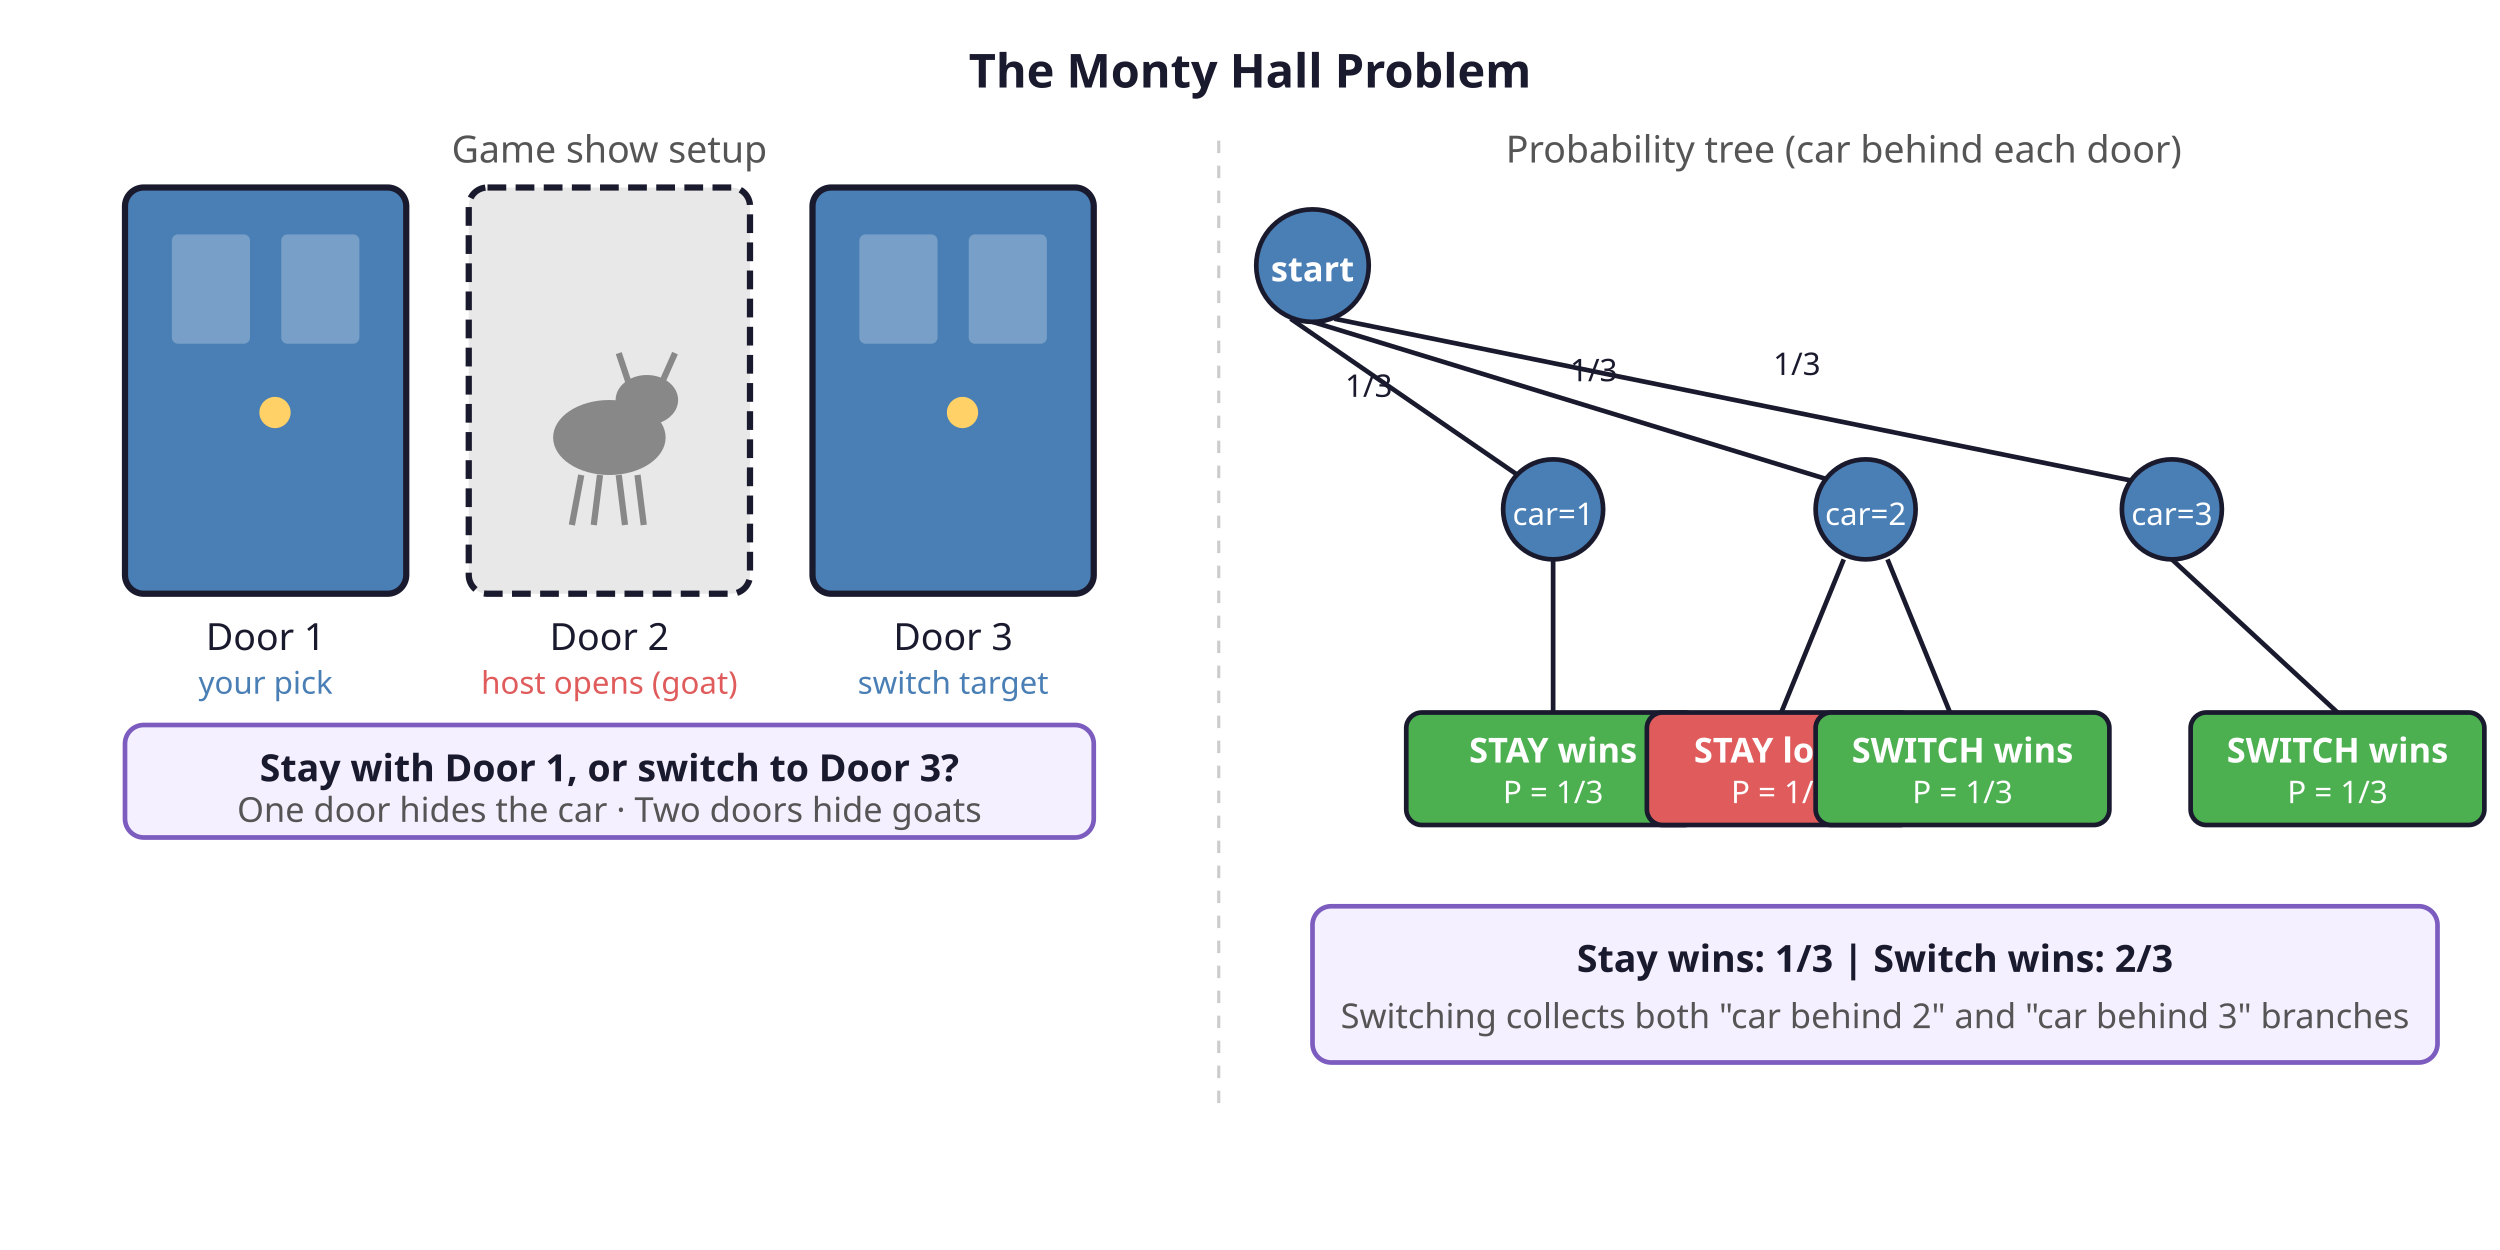
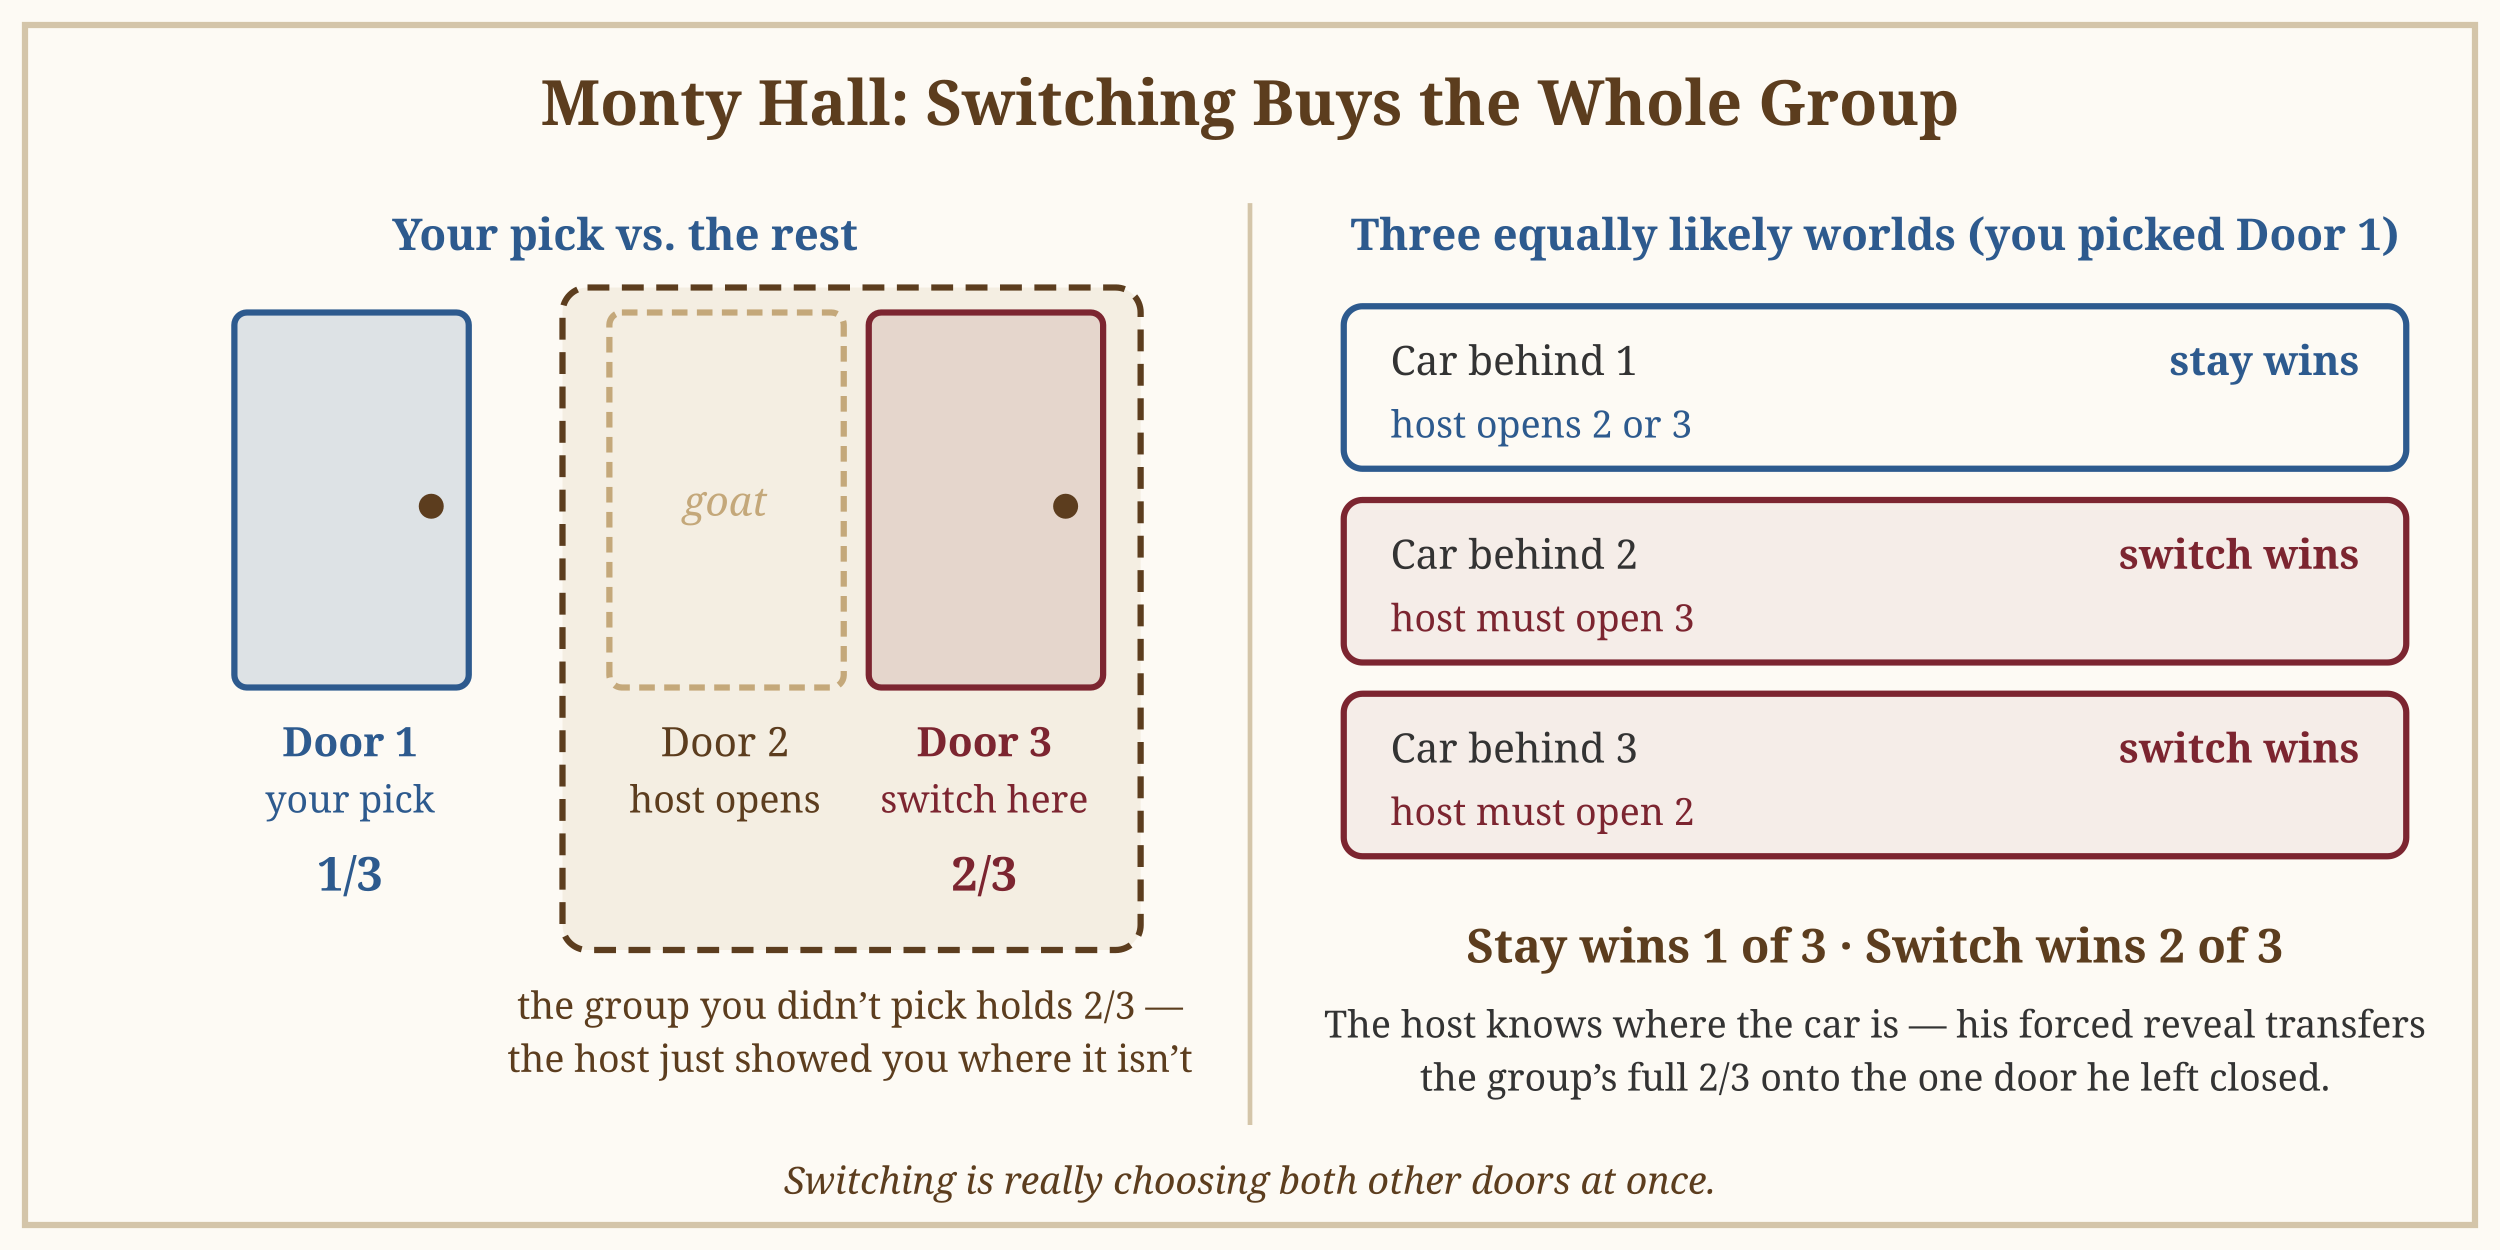
<svg xmlns="http://www.w3.org/2000/svg" viewBox="0 0 800 400">
-   <rect width="800" height="400" fill="#ffffff" />
-   <text x="400" y="28" font-family="sans-serif" font-size="15" font-weight="bold" fill="#1a1a2e" text-anchor="middle">The Monty Hall Problem</text>
-   <text x="195" y="52" font-family="sans-serif" font-size="12" fill="#555" text-anchor="middle">Game show setup</text>
-   <rect x="40" y="60" width="90" height="130" rx="6" fill="#4a7fb5" stroke="#1a1a2e" stroke-width="2" />
-   <rect x="55" y="75" width="25" height="35" rx="2" fill="#ffffff" opacity="0.25" />
-   <rect x="90" y="75" width="25" height="35" rx="2" fill="#ffffff" opacity="0.25" />
-   <circle cx="88" cy="132" r="5" fill="#ffd166" />
-   <text x="85" y="208" font-family="sans-serif" font-size="12" fill="#1a1a2e" text-anchor="middle">Door 1</text>
-   <text x="85" y="222" font-family="sans-serif" font-size="10" fill="#4a7fb5" text-anchor="middle">your pick</text>
-   <rect x="150" y="60" width="90" height="130" rx="6" fill="#e8e8e8" stroke="#1a1a2e" stroke-width="2" stroke-dasharray="6,3" />
-   <ellipse cx="195" cy="140" rx="18" ry="12" fill="#888" />
-   <ellipse cx="207" cy="128" rx="10" ry="8" fill="#888" />
-   <line x1="186" y1="152" x2="183" y2="168" stroke="#888" stroke-width="2" />
-   <line x1="192" y1="152" x2="190" y2="168" stroke="#888" stroke-width="2" />
-   <line x1="198" y1="152" x2="200" y2="168" stroke="#888" stroke-width="2" />
-   <line x1="204" y1="152" x2="206" y2="168" stroke="#888" stroke-width="2" />
-   <line x1="201" y1="122" x2="198" y2="113" stroke="#888" stroke-width="2" />
-   <line x1="212" y1="122" x2="216" y2="113" stroke="#888" stroke-width="2" />
-   <text x="195" y="208" font-family="sans-serif" font-size="12" fill="#1a1a2e" text-anchor="middle">Door 2</text>
-   <text x="195" y="222" font-family="sans-serif" font-size="10" fill="#e05c5c" text-anchor="middle">host opens (goat)</text>
-   <rect x="260" y="60" width="90" height="130" rx="6" fill="#4a7fb5" stroke="#1a1a2e" stroke-width="2" />
-   <rect x="275" y="75" width="25" height="35" rx="2" fill="#ffffff" opacity="0.25" />
-   <rect x="310" y="75" width="25" height="35" rx="2" fill="#ffffff" opacity="0.25" />
-   <circle cx="308" cy="132" r="5" fill="#ffd166" />
-   <text x="305" y="208" font-family="sans-serif" font-size="12" fill="#1a1a2e" text-anchor="middle">Door 3</text>
-   <text x="305" y="222" font-family="sans-serif" font-size="10" fill="#4a7fb5" text-anchor="middle">switch target</text>
-   <rect x="40" y="232" width="310" height="36" rx="6" fill="#f5f0ff" stroke="#7c5cbf" stroke-width="1.5" />
-   <text x="195" y="250" font-family="sans-serif" font-size="12" font-weight="bold" fill="#1a1a2e" text-anchor="middle">Stay with Door 1, or switch to Door 3?</text>
-   <text x="195" y="263" font-family="sans-serif" font-size="11" fill="#555" text-anchor="middle">One door hides the car · Two doors hide goats</text>
-   <text x="590" y="52" font-family="sans-serif" font-size="12" fill="#555" text-anchor="middle">Probability tree (car behind each door)</text>
-   <circle cx="420" cy="85" r="18" fill="#4a7fb5" stroke="#1a1a2e" stroke-width="1.5" />
-   <text x="420" y="90" font-family="sans-serif" font-size="11" fill="#fff" text-anchor="middle" font-weight="bold">start</text>
-   <line x1="413" y1="102" x2="490" y2="155" stroke="#1a1a2e" stroke-width="1.5" />
-   <text x="438" y="127" font-family="sans-serif" font-size="10" fill="#1a1a2e" text-anchor="middle">1/3</text>
-   <circle cx="497" cy="163" r="16" fill="#4a7fb5" stroke="#1a1a2e" stroke-width="1.5" />
-   <text x="497" y="168" font-family="sans-serif" font-size="10" fill="#fff" text-anchor="middle">car=1</text>
-   <line x1="420" y1="103" x2="590" y2="155" stroke="#1a1a2e" stroke-width="1.5" />
-   <text x="510" y="122" font-family="sans-serif" font-size="10" fill="#1a1a2e" text-anchor="middle">1/3</text>
-   <circle cx="597" cy="163" r="16" fill="#4a7fb5" stroke="#1a1a2e" stroke-width="1.5" />
-   <text x="597" y="168" font-family="sans-serif" font-size="10" fill="#fff" text-anchor="middle">car=2</text>
-   <line x1="427" y1="102" x2="688" y2="155" stroke="#1a1a2e" stroke-width="1.5" />
-   <text x="575" y="120" font-family="sans-serif" font-size="10" fill="#1a1a2e" text-anchor="middle">1/3</text>
-   <circle cx="695" cy="163" r="16" fill="#4a7fb5" stroke="#1a1a2e" stroke-width="1.5" />
-   <text x="695" y="168" font-family="sans-serif" font-size="10" fill="#fff" text-anchor="middle">car=3</text>
-   <line x1="497" y1="179" x2="497" y2="228" stroke="#1a1a2e" stroke-width="1.5" />
-   <rect x="450" y="228" width="94" height="36" rx="5" fill="#4caf50" stroke="#1a1a2e" stroke-width="1.5" />
-   <text x="497" y="244" font-family="sans-serif" font-size="11" font-weight="bold" fill="#fff" text-anchor="middle">STAY wins</text>
-   <text x="497" y="257" font-family="sans-serif" font-size="10" fill="#fff" text-anchor="middle">P = 1/3</text>
-   <line x1="590" y1="179" x2="570" y2="228" stroke="#1a1a2e" stroke-width="1.5" />
-   <line x1="604" y1="179" x2="624" y2="228" stroke="#1a1a2e" stroke-width="1.5" />
-   <rect x="527" y="228" width="86" height="36" rx="5" fill="#e05c5c" stroke="#1a1a2e" stroke-width="1.5" />
-   <text x="570" y="244" font-family="sans-serif" font-size="11" font-weight="bold" fill="#fff" text-anchor="middle">STAY loses</text>
-   <text x="570" y="257" font-family="sans-serif" font-size="10" fill="#fff" text-anchor="middle">P = 1/3</text>
-   <rect x="581" y="228" width="94" height="36" rx="5" fill="#4caf50" stroke="#1a1a2e" stroke-width="1.5" />
-   <text x="628" y="244" font-family="sans-serif" font-size="11" font-weight="bold" fill="#fff" text-anchor="middle">SWITCH wins</text>
-   <text x="628" y="257" font-family="sans-serif" font-size="10" fill="#fff" text-anchor="middle">P = 1/3</text>
-   <line x1="695" y1="179" x2="748" y2="228" stroke="#1a1a2e" stroke-width="1.5" />
-   <rect x="701" y="228" width="94" height="36" rx="5" fill="#4caf50" stroke="#1a1a2e" stroke-width="1.5" />
-   <text x="748" y="244" font-family="sans-serif" font-size="11" font-weight="bold" fill="#fff" text-anchor="middle">SWITCH wins</text>
-   <text x="748" y="257" font-family="sans-serif" font-size="10" fill="#fff" text-anchor="middle">P = 1/3</text>
-   <rect x="420" y="290" width="360" height="50" rx="6" fill="#f5f0ff" stroke="#7c5cbf" stroke-width="1.5" />
-   <text x="600" y="311" font-family="sans-serif" font-size="12" font-weight="bold" fill="#1a1a2e" text-anchor="middle">Stay wins:  1/3    |    Switch wins:  2/3</text>
-   <text x="600" y="329" font-family="sans-serif" font-size="11" fill="#555" text-anchor="middle">Switching collects both "car behind 2" and "car behind 3" branches</text>
-   <line x1="390" y1="45" x2="390" y2="355" stroke="#ccc" stroke-width="1" stroke-dasharray="4,4" />
+   <rect width="800" height="400" fill="#FDFAF4" />
+   <rect x="8" y="8" width="784" height="384" fill="none" stroke="#D4C5A9" stroke-width="2" />
+   <defs>
+     <marker id="arrMH" markerWidth="8" markerHeight="8" refX="6" refY="3" orient="auto">
+       <path d="M0,0 L0,6 L8,3 z" fill="#7C2530" />
+     </marker>
+   </defs>
+   <text x="400" y="40" text-anchor="middle" font-family="Georgia, serif" font-size="20" font-weight="bold" fill="#5C3D1E">Monty Hall: Switching Buys the Whole Group</text>
+   <text x="200" y="80" text-anchor="middle" font-family="Georgia, serif" font-size="14" font-weight="bold" fill="#2D5A8E">Your pick vs. the rest</text>
+   <rect x="75" y="100" width="75" height="120" rx="4" fill="#2D5A8E" fill-opacity="0.15" stroke="#2D5A8E" stroke-width="2" />
+   <circle cx="138" cy="162" r="4" fill="#5C3D1E" />
+   <text x="112" y="242" text-anchor="middle" font-family="Georgia, serif" font-size="13" fill="#2D5A8E" font-weight="bold">Door 1</text>
+   <text x="112" y="260" text-anchor="middle" font-family="Georgia, serif" font-size="12" fill="#2D5A8E">your pick</text>
+   <text x="112" y="285" text-anchor="middle" font-family="Georgia, serif" font-size="15" font-weight="bold" fill="#2D5A8E">1/3</text>
+   <rect x="180" y="92" width="185" height="212" rx="8" fill="#C4A87A" fill-opacity="0.15" stroke="#5C3D1E" stroke-width="2" stroke-dasharray="7,4" />
+   <rect x="195" y="100" width="75" height="120" rx="4" fill="none" stroke="#C4A87A" stroke-width="2" stroke-dasharray="5,3" />
+   <text x="232" y="165" text-anchor="middle" font-family="Georgia, serif" font-size="13" fill="#C4A87A" font-style="italic">goat</text>
+   <text x="232" y="242" text-anchor="middle" font-family="Georgia, serif" font-size="13" fill="#5C3D1E">Door 2</text>
+   <text x="232" y="260" text-anchor="middle" font-family="Georgia, serif" font-size="12" fill="#5C3D1E">host opens</text>
+   <rect x="278" y="100" width="75" height="120" rx="4" fill="#7C2530" fill-opacity="0.12" stroke="#7C2530" stroke-width="2" />
+   <circle cx="341" cy="162" r="4" fill="#5C3D1E" />
+   <text x="315" y="242" text-anchor="middle" font-family="Georgia, serif" font-size="13" fill="#7C2530" font-weight="bold">Door 3</text>
+   <text x="315" y="260" text-anchor="middle" font-family="Georgia, serif" font-size="12" fill="#7C2530">switch here</text>
+   <text x="315" y="285" text-anchor="middle" font-family="Georgia, serif" font-size="15" font-weight="bold" fill="#7C2530">2/3</text>
+   <text x="272" y="326" text-anchor="middle" font-family="Georgia, serif" font-size="12" fill="#5C3D1E">the group you didn’t pick holds 2/3 —</text>
+   <text x="272" y="343" text-anchor="middle" font-family="Georgia, serif" font-size="12" fill="#5C3D1E">the host just showed you where it isn’t</text>
+   <line x1="400" y1="65" x2="400" y2="360" stroke="#D4C5A9" stroke-width="1.5" />
+   <text x="600" y="80" text-anchor="middle" font-family="Georgia, serif" font-size="14" font-weight="bold" fill="#2D5A8E">Three equally likely worlds (you picked Door 1)</text>
+   <rect x="430" y="98" width="340" height="52" rx="6" fill="none" stroke="#2D5A8E" stroke-width="2" />
+   <text x="445" y="120" font-family="Georgia, serif" font-size="13" fill="#333">Car behind 1</text>
+   <text x="445" y="140" font-family="Georgia, serif" font-size="12" fill="#2D5A8E">host opens 2 or 3</text>
+   <text x="755" y="120" text-anchor="end" font-family="Georgia, serif" font-size="13" font-weight="bold" fill="#2D5A8E">stay wins</text>
+   <rect x="430" y="160" width="340" height="52" rx="6" fill="#7C2530" fill-opacity="0.06" stroke="#7C2530" stroke-width="2" />
+   <text x="445" y="182" font-family="Georgia, serif" font-size="13" fill="#333">Car behind 2</text>
+   <text x="445" y="202" font-family="Georgia, serif" font-size="12" fill="#7C2530">host must open 3</text>
+   <text x="755" y="182" text-anchor="end" font-family="Georgia, serif" font-size="13" font-weight="bold" fill="#7C2530">switch wins</text>
+   <rect x="430" y="222" width="340" height="52" rx="6" fill="#7C2530" fill-opacity="0.06" stroke="#7C2530" stroke-width="2" />
+   <text x="445" y="244" font-family="Georgia, serif" font-size="13" fill="#333">Car behind 3</text>
+   <text x="445" y="264" font-family="Georgia, serif" font-size="12" fill="#7C2530">host must open 2</text>
+   <text x="755" y="244" text-anchor="end" font-family="Georgia, serif" font-size="13" font-weight="bold" fill="#7C2530">switch wins</text>
+   <text x="600" y="308" text-anchor="middle" font-family="Georgia, serif" font-size="15" font-weight="bold" fill="#5C3D1E">Stay wins 1 of 3  ·  Switch wins 2 of 3</text>
+   <text x="600" y="332" text-anchor="middle" font-family="Georgia, serif" font-size="12" fill="#333">The host knows where the car is — his forced reveal transfers</text>
+   <text x="600" y="349" text-anchor="middle" font-family="Georgia, serif" font-size="12" fill="#333">the group’s full 2/3 onto the one door he left closed.</text>
+   <text x="400" y="382" text-anchor="middle" font-family="Georgia, serif" font-size="12" font-style="italic" fill="#5C3D1E">Switching is really choosing both other doors at once.</text>
</svg>
